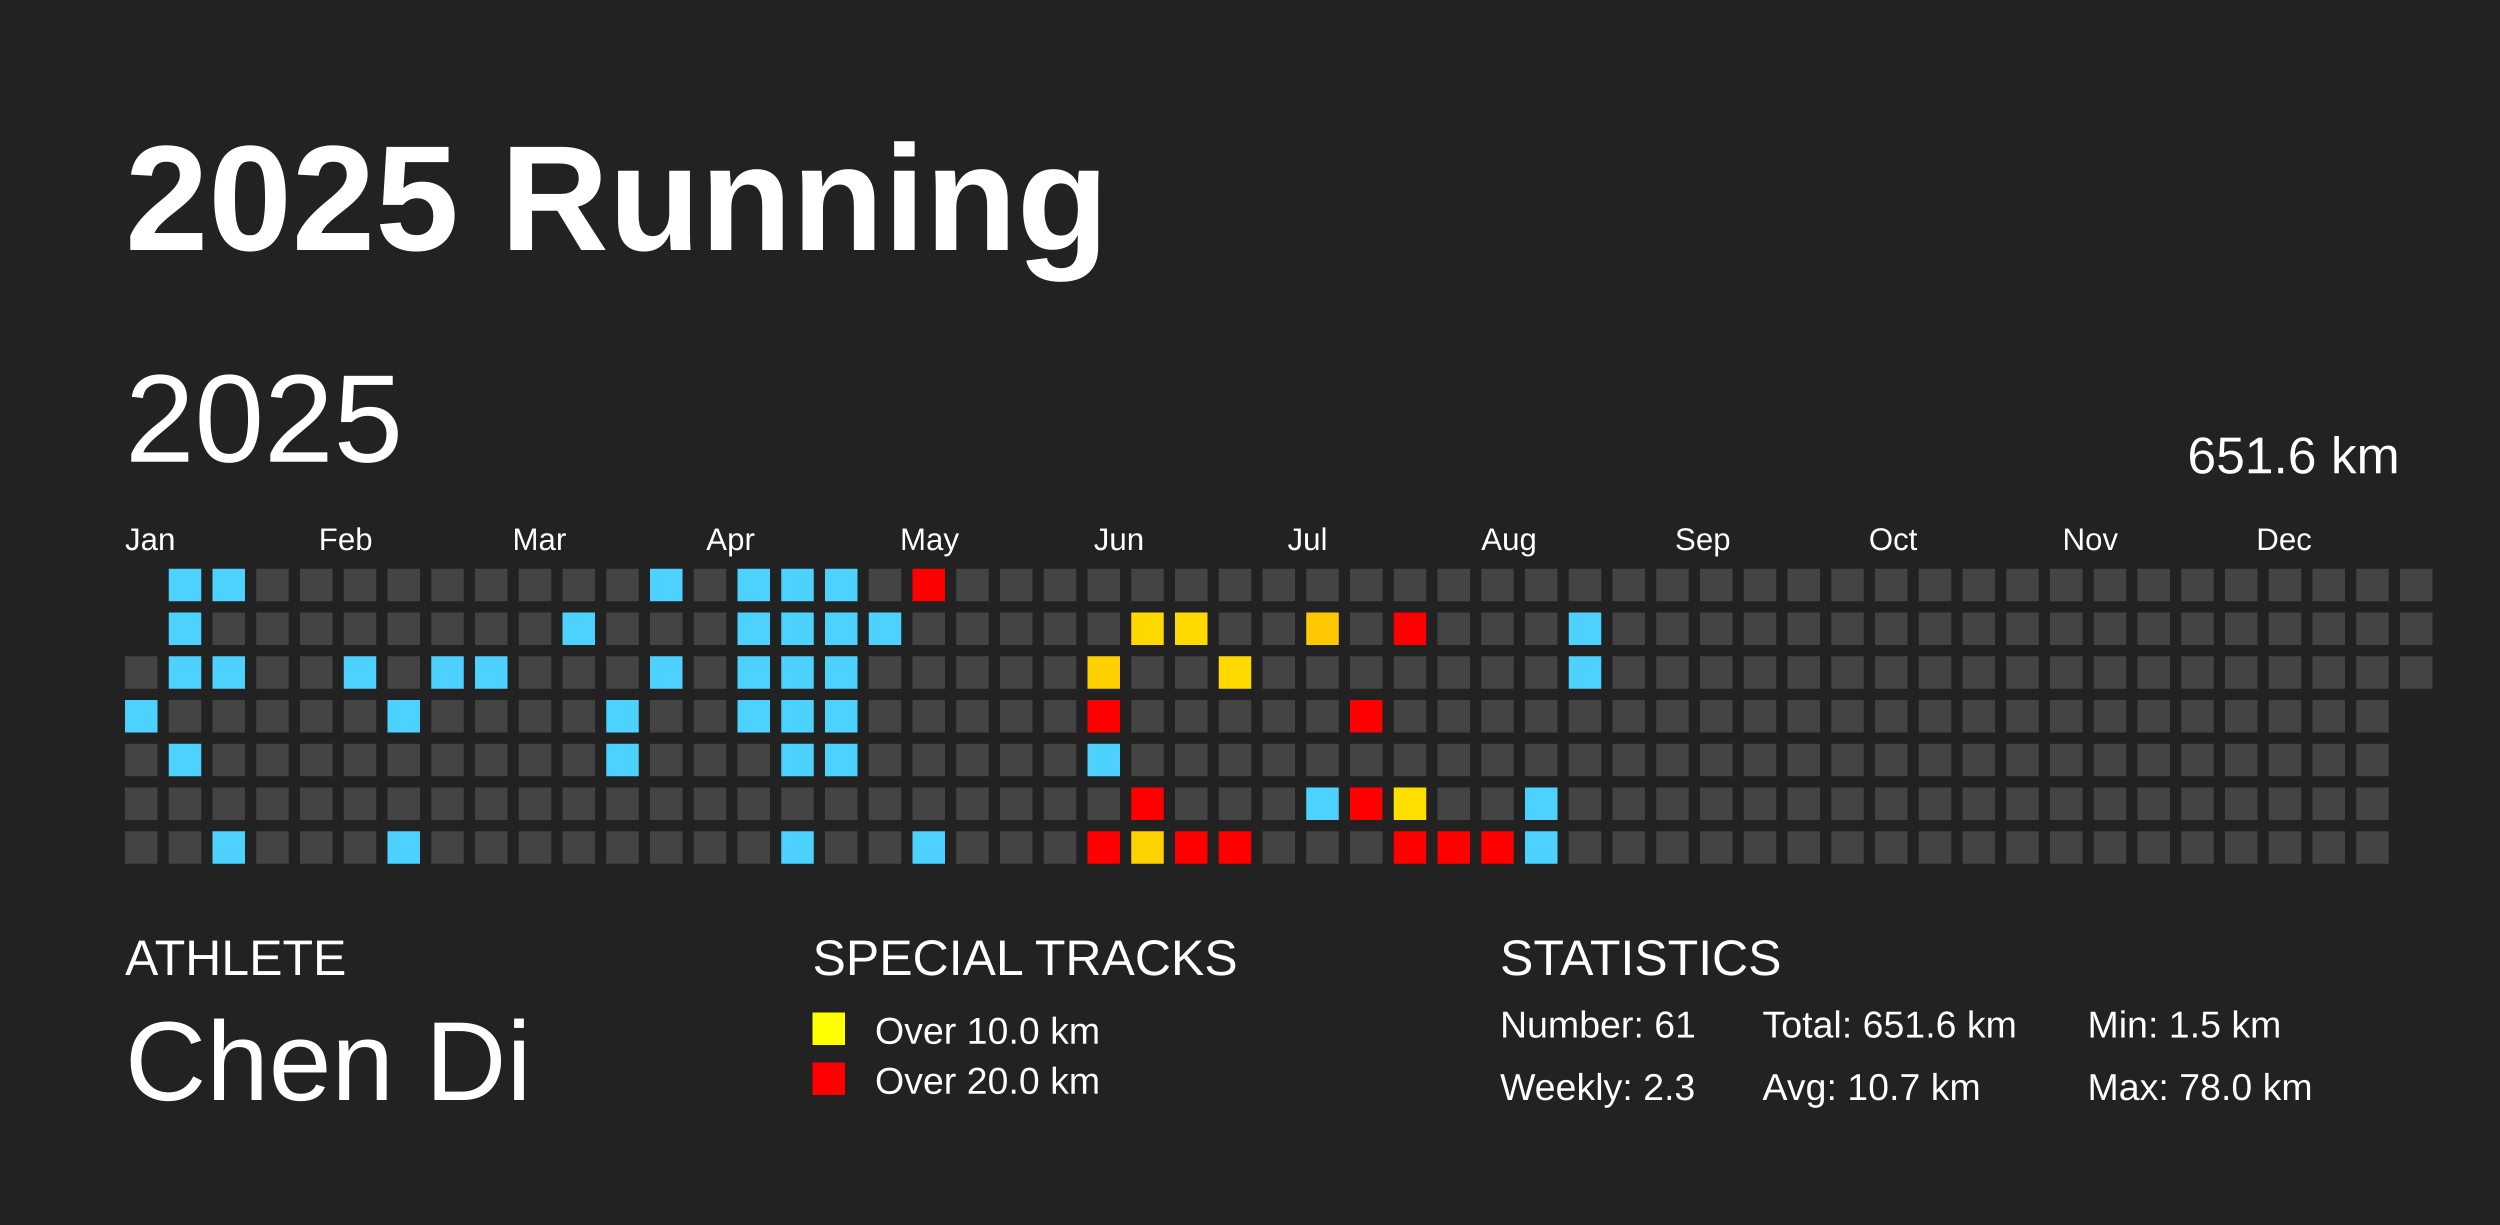
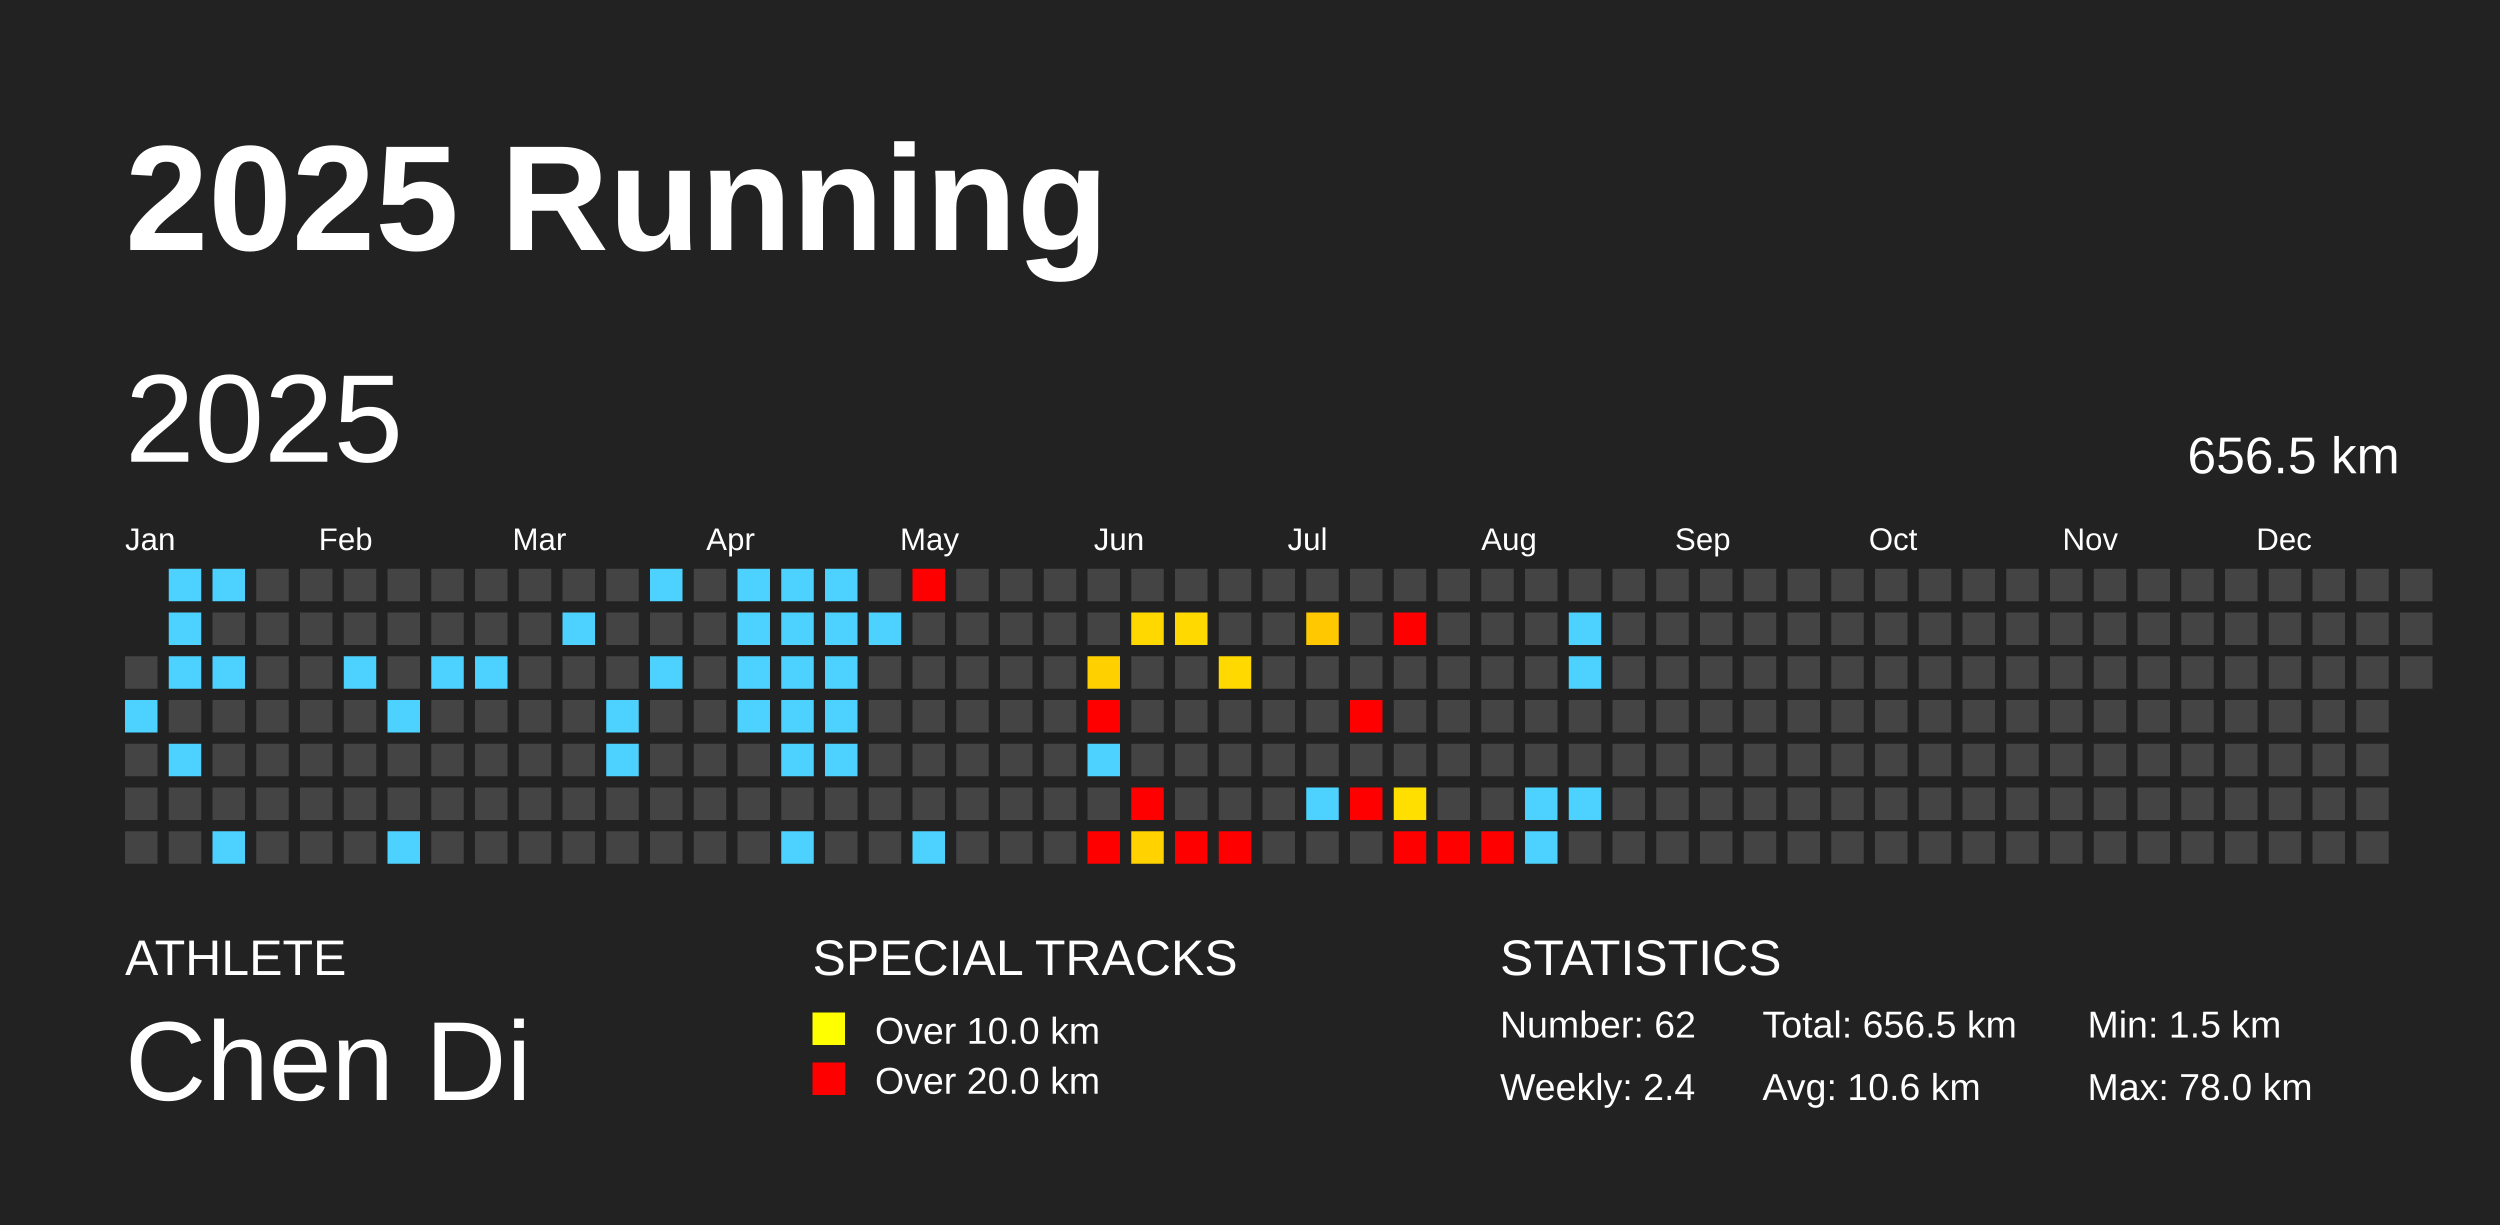
<svg xmlns="http://www.w3.org/2000/svg" baseProfile="full" height="98mm" version="1.1" viewBox="0,0,200,98" width="200mm">
  <defs />
  <rect fill="#222222" height="98" width="200" x="0" y="0" />
  <text fill="#FFFFFF" style="font-size:12px; font-family:Arial; font-weight:bold;" x="10" y="20">2025 Running</text>
  <text fill="#FFFFFF" style="font-size:4px; font-family:Arial" x="10" y="78">ATHLETE</text>
  <text fill="#FFFFFF" style="font-size:9px; font-family:Arial" x="10" y="88">Chen Di</text>
  <text fill="#FFFFFF" style="font-size:4px; font-family:Arial" x="65" y="78">SPECIAL TRACKS</text>
  <rect fill="yellow" height="2.6" width="2.6" x="65" y="81" />
  <text fill="#FFFFFF" style="font-size:3px; font-family:Arial" x="70" y="83.5">Over 10.0 km</text>
  <rect fill="red" height="2.6" width="2.6" x="65" y="85" />
  <text fill="#FFFFFF" style="font-size:3px; font-family:Arial" x="70" y="87.5">Over 20.0 km</text>
  <text fill="#FFFFFF" style="font-size:4px; font-family:Arial" x="120" y="78">STATISTICS</text>
-   <text fill="#FFFFFF" style="font-size:3px; font-family:Arial" x="120" y="83">Number: 61</text>
-   <text fill="#FFFFFF" style="font-size:3px; font-family:Arial" x="120" y="88">Weekly: 2.3</text>
-   <text fill="#FFFFFF" style="font-size:3px; font-family:Arial" x="141" y="83">Total: 651.6 km</text>
-   <text fill="#FFFFFF" style="font-size:3px; font-family:Arial" x="141" y="88">Avg: 10.7 km</text>
+   <text fill="#FFFFFF" style="font-size:3px; font-family:Arial" x="120" y="83">Number: 62</text>
+   <text fill="#FFFFFF" style="font-size:3px; font-family:Arial" x="120" y="88">Weekly: 2.4</text>
+   <text fill="#FFFFFF" style="font-size:3px; font-family:Arial" x="141" y="83">Total: 656.5 km</text>
+   <text fill="#FFFFFF" style="font-size:3px; font-family:Arial" x="141" y="88">Avg: 10.6 km</text>
  <text fill="#FFFFFF" style="font-size:3px; font-family:Arial" x="167" y="83">Min: 1.5 km</text>
  <text fill="#FFFFFF" style="font-size:3px; font-family:Arial" x="167" y="88">Max: 78.0 km</text>
  <text dominant-baseline="hanging" fill="#FFFFFF" style="font-size:10.0px; font-family:Arial;" x="10" y="30">2025</text>
-   <text dominant-baseline="hanging" fill="#FFFFFF" style="font-size:4.125px; font-family:Arial;" x="175" y="35">651.6 km</text>
+   <text dominant-baseline="hanging" fill="#FFFFFF" style="font-size:4.125px; font-family:Arial;" x="175" y="35">656.5 km</text>
  <text fill="#FFFFFF" style="font-size:2.5px; font-family:Arial" x="10.0" y="44">Jan</text>
  <text fill="#FFFFFF" style="font-size:2.5px; font-family:Arial" x="25.5" y="44">Feb</text>
  <text fill="#FFFFFF" style="font-size:2.5px; font-family:Arial" x="41.0" y="44">Mar</text>
  <text fill="#FFFFFF" style="font-size:2.5px; font-family:Arial" x="56.5" y="44">Apr</text>
  <text fill="#FFFFFF" style="font-size:2.5px; font-family:Arial" x="72.0" y="44">May</text>
  <text fill="#FFFFFF" style="font-size:2.5px; font-family:Arial" x="87.5" y="44">Jun</text>
  <text fill="#FFFFFF" style="font-size:2.5px; font-family:Arial" x="103.0" y="44">Jul</text>
  <text fill="#FFFFFF" style="font-size:2.5px; font-family:Arial" x="118.5" y="44">Aug</text>
  <text fill="#FFFFFF" style="font-size:2.5px; font-family:Arial" x="134.0" y="44">Sep</text>
  <text fill="#FFFFFF" style="font-size:2.5px; font-family:Arial" x="149.5" y="44">Oct</text>
  <text fill="#FFFFFF" style="font-size:2.5px; font-family:Arial" x="165.0" y="44">Nov</text>
  <text fill="#FFFFFF" style="font-size:2.5px; font-family:Arial" x="180.5" y="44">Dec</text>
  <rect fill="#444444" height="2.6" width="2.6" x="10.0" y="52.5" />
  <rect fill="#4dd2ff" height="2.6" width="2.6" x="10.0" y="56.0" />
  <rect fill="#444444" height="2.6" width="2.6" x="10.0" y="59.5" />
  <rect fill="#444444" height="2.6" width="2.6" x="10.0" y="63.0" />
  <rect fill="#444444" height="2.6" width="2.6" x="10.0" y="66.5" />
  <rect fill="#4dd2ff" height="2.6" width="2.6" x="13.5" y="45.5" />
  <rect fill="#4dd2ff" height="2.6" width="2.6" x="13.5" y="49.0" />
  <rect fill="#4dd2ff" height="2.6" width="2.6" x="13.5" y="52.5" />
  <rect fill="#444444" height="2.6" width="2.6" x="13.5" y="56.0" />
  <rect fill="#4dd2ff" height="2.6" width="2.6" x="13.5" y="59.5" />
  <rect fill="#444444" height="2.6" width="2.6" x="13.5" y="63.0" />
  <rect fill="#444444" height="2.6" width="2.6" x="13.5" y="66.5" />
  <rect fill="#4dd2ff" height="2.6" width="2.6" x="17.0" y="45.5" />
  <rect fill="#444444" height="2.6" width="2.6" x="17.0" y="49.0" />
  <rect fill="#4dd2ff" height="2.6" width="2.6" x="17.0" y="52.5" />
  <rect fill="#444444" height="2.6" width="2.6" x="17.0" y="56.0" />
  <rect fill="#444444" height="2.6" width="2.6" x="17.0" y="59.5" />
  <rect fill="#444444" height="2.6" width="2.6" x="17.0" y="63.0" />
  <rect fill="#4dd2ff" height="2.6" width="2.6" x="17.0" y="66.5" />
  <rect fill="#444444" height="2.6" width="2.6" x="20.5" y="45.5" />
  <rect fill="#444444" height="2.6" width="2.6" x="20.5" y="49.0" />
  <rect fill="#444444" height="2.6" width="2.6" x="20.5" y="52.5" />
  <rect fill="#444444" height="2.6" width="2.6" x="20.5" y="56.0" />
  <rect fill="#444444" height="2.6" width="2.6" x="20.5" y="59.5" />
  <rect fill="#444444" height="2.6" width="2.6" x="20.5" y="63.0" />
  <rect fill="#444444" height="2.6" width="2.6" x="20.5" y="66.5" />
  <rect fill="#444444" height="2.6" width="2.6" x="24.0" y="45.5" />
  <rect fill="#444444" height="2.6" width="2.6" x="24.0" y="49.0" />
  <rect fill="#444444" height="2.6" width="2.6" x="24.0" y="52.5" />
  <rect fill="#444444" height="2.6" width="2.6" x="24.0" y="56.0" />
  <rect fill="#444444" height="2.6" width="2.6" x="24.0" y="59.5" />
  <rect fill="#444444" height="2.6" width="2.6" x="24.0" y="63.0" />
  <rect fill="#444444" height="2.6" width="2.6" x="24.0" y="66.5" />
  <rect fill="#444444" height="2.6" width="2.6" x="27.5" y="45.5" />
  <rect fill="#444444" height="2.6" width="2.6" x="27.5" y="49.0" />
  <rect fill="#4dd2ff" height="2.6" width="2.6" x="27.5" y="52.5" />
  <rect fill="#444444" height="2.6" width="2.6" x="27.5" y="56.0" />
  <rect fill="#444444" height="2.6" width="2.6" x="27.5" y="59.5" />
  <rect fill="#444444" height="2.6" width="2.6" x="27.5" y="63.0" />
  <rect fill="#444444" height="2.6" width="2.6" x="27.5" y="66.5" />
  <rect fill="#444444" height="2.6" width="2.6" x="31.0" y="45.5" />
  <rect fill="#444444" height="2.6" width="2.6" x="31.0" y="49.0" />
  <rect fill="#444444" height="2.6" width="2.6" x="31.0" y="52.5" />
  <rect fill="#4dd2ff" height="2.6" width="2.6" x="31.0" y="56.0" />
  <rect fill="#444444" height="2.6" width="2.6" x="31.0" y="59.5" />
  <rect fill="#444444" height="2.6" width="2.6" x="31.0" y="63.0" />
  <rect fill="#4dd2ff" height="2.6" width="2.6" x="31.0" y="66.5" />
  <rect fill="#444444" height="2.6" width="2.6" x="34.5" y="45.5" />
  <rect fill="#444444" height="2.6" width="2.6" x="34.5" y="49.0" />
  <rect fill="#4dd2ff" height="2.6" width="2.6" x="34.5" y="52.5" />
  <rect fill="#444444" height="2.6" width="2.6" x="34.5" y="56.0" />
  <rect fill="#444444" height="2.6" width="2.6" x="34.5" y="59.5" />
  <rect fill="#444444" height="2.6" width="2.6" x="34.5" y="63.0" />
  <rect fill="#444444" height="2.6" width="2.6" x="34.5" y="66.5" />
  <rect fill="#444444" height="2.6" width="2.6" x="38.0" y="45.5" />
  <rect fill="#444444" height="2.6" width="2.6" x="38.0" y="49.0" />
  <rect fill="#4dd2ff" height="2.6" width="2.6" x="38.0" y="52.5" />
  <rect fill="#444444" height="2.6" width="2.6" x="38.0" y="56.0" />
  <rect fill="#444444" height="2.6" width="2.6" x="38.0" y="59.5" />
  <rect fill="#444444" height="2.6" width="2.6" x="38.0" y="63.0" />
  <rect fill="#444444" height="2.6" width="2.6" x="38.0" y="66.5" />
  <rect fill="#444444" height="2.6" width="2.6" x="41.5" y="45.5" />
  <rect fill="#444444" height="2.6" width="2.6" x="41.5" y="49.0" />
  <rect fill="#444444" height="2.6" width="2.6" x="41.5" y="52.5" />
  <rect fill="#444444" height="2.6" width="2.6" x="41.5" y="56.0" />
  <rect fill="#444444" height="2.6" width="2.6" x="41.5" y="59.5" />
  <rect fill="#444444" height="2.6" width="2.6" x="41.5" y="63.0" />
  <rect fill="#444444" height="2.6" width="2.6" x="41.5" y="66.5" />
  <rect fill="#444444" height="2.6" width="2.6" x="45.0" y="45.5" />
  <rect fill="#4dd2ff" height="2.6" width="2.6" x="45.0" y="49.0" />
  <rect fill="#444444" height="2.6" width="2.6" x="45.0" y="52.5" />
  <rect fill="#444444" height="2.6" width="2.6" x="45.0" y="56.0" />
  <rect fill="#444444" height="2.6" width="2.6" x="45.0" y="59.5" />
  <rect fill="#444444" height="2.6" width="2.6" x="45.0" y="63.0" />
  <rect fill="#444444" height="2.6" width="2.6" x="45.0" y="66.5" />
  <rect fill="#444444" height="2.6" width="2.6" x="48.5" y="45.5" />
  <rect fill="#444444" height="2.6" width="2.6" x="48.5" y="49.0" />
  <rect fill="#444444" height="2.6" width="2.6" x="48.5" y="52.5" />
  <rect fill="#4dd2ff" height="2.6" width="2.6" x="48.5" y="56.0" />
  <rect fill="#4dd2ff" height="2.6" width="2.6" x="48.5" y="59.5" />
  <rect fill="#444444" height="2.6" width="2.6" x="48.5" y="63.0" />
  <rect fill="#444444" height="2.6" width="2.6" x="48.5" y="66.5" />
  <rect fill="#4dd2ff" height="2.6" width="2.6" x="52.0" y="45.5" />
  <rect fill="#444444" height="2.6" width="2.6" x="52.0" y="49.0" />
  <rect fill="#4dd2ff" height="2.6" width="2.6" x="52.0" y="52.5" />
  <rect fill="#444444" height="2.6" width="2.6" x="52.0" y="56.0" />
  <rect fill="#444444" height="2.6" width="2.6" x="52.0" y="59.5" />
  <rect fill="#444444" height="2.6" width="2.6" x="52.0" y="63.0" />
  <rect fill="#444444" height="2.6" width="2.6" x="52.0" y="66.5" />
  <rect fill="#444444" height="2.6" width="2.6" x="55.5" y="45.5" />
  <rect fill="#444444" height="2.6" width="2.6" x="55.5" y="49.0" />
  <rect fill="#444444" height="2.6" width="2.6" x="55.5" y="52.5" />
  <rect fill="#444444" height="2.6" width="2.6" x="55.5" y="56.0" />
  <rect fill="#444444" height="2.6" width="2.6" x="55.5" y="59.5" />
  <rect fill="#444444" height="2.6" width="2.6" x="55.5" y="63.0" />
  <rect fill="#444444" height="2.6" width="2.6" x="55.5" y="66.5" />
  <rect fill="#4dd2ff" height="2.6" width="2.6" x="59.0" y="45.5" />
  <rect fill="#4dd2ff" height="2.6" width="2.6" x="59.0" y="49.0" />
  <rect fill="#4dd2ff" height="2.6" width="2.6" x="59.0" y="52.5" />
  <rect fill="#4dd2ff" height="2.6" width="2.6" x="59.0" y="56.0" />
  <rect fill="#444444" height="2.6" width="2.6" x="59.0" y="59.5" />
  <rect fill="#444444" height="2.6" width="2.6" x="59.0" y="63.0" />
  <rect fill="#444444" height="2.6" width="2.6" x="59.0" y="66.5" />
  <rect fill="#4dd2ff" height="2.6" width="2.6" x="62.5" y="45.5" />
  <rect fill="#4dd2ff" height="2.6" width="2.6" x="62.5" y="49.0" />
  <rect fill="#4dd2ff" height="2.6" width="2.6" x="62.5" y="52.5" />
  <rect fill="#4dd2ff" height="2.6" width="2.6" x="62.5" y="56.0" />
  <rect fill="#4dd2ff" height="2.6" width="2.6" x="62.5" y="59.5" />
  <rect fill="#444444" height="2.6" width="2.6" x="62.5" y="63.0" />
  <rect fill="#4dd2ff" height="2.6" width="2.6" x="62.5" y="66.5" />
  <rect fill="#4dd2ff" height="2.6" width="2.6" x="66.0" y="45.5" />
  <rect fill="#4dd2ff" height="2.6" width="2.6" x="66.0" y="49.0" />
  <rect fill="#4dd2ff" height="2.6" width="2.6" x="66.0" y="52.5" />
  <rect fill="#4dd2ff" height="2.6" width="2.6" x="66.0" y="56.0" />
  <rect fill="#4dd2ff" height="2.6" width="2.6" x="66.0" y="59.5" />
  <rect fill="#444444" height="2.6" width="2.6" x="66.0" y="63.0" />
  <rect fill="#444444" height="2.6" width="2.6" x="66.0" y="66.5" />
  <rect fill="#444444" height="2.6" width="2.6" x="69.5" y="45.5" />
  <rect fill="#4dd2ff" height="2.6" width="2.6" x="69.5" y="49.0" />
  <rect fill="#444444" height="2.6" width="2.6" x="69.5" y="52.5" />
  <rect fill="#444444" height="2.6" width="2.6" x="69.5" y="56.0" />
  <rect fill="#444444" height="2.6" width="2.6" x="69.5" y="59.5" />
  <rect fill="#444444" height="2.6" width="2.6" x="69.5" y="63.0" />
  <rect fill="#444444" height="2.6" width="2.6" x="69.5" y="66.5" />
  <rect fill="red" height="2.6" width="2.6" x="73.0" y="45.5" />
  <rect fill="#444444" height="2.6" width="2.6" x="73.0" y="49.0" />
  <rect fill="#444444" height="2.6" width="2.6" x="73.0" y="52.5" />
  <rect fill="#444444" height="2.6" width="2.6" x="73.0" y="56.0" />
  <rect fill="#444444" height="2.6" width="2.6" x="73.0" y="59.5" />
  <rect fill="#444444" height="2.6" width="2.6" x="73.0" y="63.0" />
  <rect fill="#4dd2ff" height="2.6" width="2.6" x="73.0" y="66.5" />
  <rect fill="#444444" height="2.6" width="2.6" x="76.5" y="45.5" />
  <rect fill="#444444" height="2.6" width="2.6" x="76.5" y="49.0" />
  <rect fill="#444444" height="2.6" width="2.6" x="76.5" y="52.5" />
  <rect fill="#444444" height="2.6" width="2.6" x="76.5" y="56.0" />
  <rect fill="#444444" height="2.6" width="2.6" x="76.5" y="59.5" />
  <rect fill="#444444" height="2.6" width="2.6" x="76.5" y="63.0" />
  <rect fill="#444444" height="2.6" width="2.6" x="76.5" y="66.5" />
  <rect fill="#444444" height="2.6" width="2.6" x="80.0" y="45.5" />
  <rect fill="#444444" height="2.6" width="2.6" x="80.0" y="49.0" />
  <rect fill="#444444" height="2.6" width="2.6" x="80.0" y="52.5" />
  <rect fill="#444444" height="2.6" width="2.6" x="80.0" y="56.0" />
  <rect fill="#444444" height="2.6" width="2.6" x="80.0" y="59.5" />
  <rect fill="#444444" height="2.6" width="2.6" x="80.0" y="63.0" />
  <rect fill="#444444" height="2.6" width="2.6" x="80.0" y="66.5" />
  <rect fill="#444444" height="2.6" width="2.6" x="83.5" y="45.5" />
  <rect fill="#444444" height="2.6" width="2.6" x="83.5" y="49.0" />
  <rect fill="#444444" height="2.6" width="2.6" x="83.5" y="52.5" />
  <rect fill="#444444" height="2.6" width="2.6" x="83.5" y="56.0" />
  <rect fill="#444444" height="2.6" width="2.6" x="83.5" y="59.5" />
  <rect fill="#444444" height="2.6" width="2.6" x="83.5" y="63.0" />
  <rect fill="#444444" height="2.6" width="2.6" x="83.5" y="66.5" />
  <rect fill="#444444" height="2.6" width="2.6" x="87.0" y="45.5" />
  <rect fill="#444444" height="2.6" width="2.6" x="87.0" y="49.0" />
  <rect fill="#ffd000" height="2.6" width="2.6" x="87.0" y="52.5" />
  <rect fill="red" height="2.6" width="2.6" x="87.0" y="56.0" />
  <rect fill="#4dd2ff" height="2.6" width="2.6" x="87.0" y="59.5" />
  <rect fill="#444444" height="2.6" width="2.6" x="87.0" y="63.0" />
  <rect fill="red" height="2.6" width="2.6" x="87.0" y="66.5" />
  <rect fill="#444444" height="2.6" width="2.6" x="90.5" y="45.5" />
  <rect fill="#ffd800" height="2.6" width="2.6" x="90.5" y="49.0" />
  <rect fill="#444444" height="2.6" width="2.6" x="90.5" y="52.5" />
  <rect fill="#444444" height="2.6" width="2.6" x="90.5" y="56.0" />
  <rect fill="#444444" height="2.6" width="2.6" x="90.5" y="59.5" />
  <rect fill="red" height="2.6" width="2.6" x="90.5" y="63.0" />
  <rect fill="#ffd200" height="2.6" width="2.6" x="90.5" y="66.5" />
  <rect fill="#444444" height="2.6" width="2.6" x="94.0" y="45.5" />
  <rect fill="#ffd900" height="2.6" width="2.6" x="94.0" y="49.0" />
  <rect fill="#444444" height="2.6" width="2.6" x="94.0" y="52.5" />
  <rect fill="#444444" height="2.6" width="2.6" x="94.0" y="56.0" />
  <rect fill="#444444" height="2.6" width="2.6" x="94.0" y="59.5" />
  <rect fill="#444444" height="2.6" width="2.6" x="94.0" y="63.0" />
  <rect fill="red" height="2.6" width="2.6" x="94.0" y="66.5" />
  <rect fill="#444444" height="2.6" width="2.6" x="97.5" y="45.5" />
  <rect fill="#444444" height="2.6" width="2.6" x="97.5" y="49.0" />
  <rect fill="#ffd900" height="2.6" width="2.6" x="97.5" y="52.5" />
  <rect fill="#444444" height="2.6" width="2.6" x="97.5" y="56.0" />
  <rect fill="#444444" height="2.6" width="2.6" x="97.5" y="59.5" />
  <rect fill="#444444" height="2.6" width="2.6" x="97.5" y="63.0" />
  <rect fill="red" height="2.6" width="2.6" x="97.5" y="66.5" />
  <rect fill="#444444" height="2.6" width="2.6" x="101.0" y="45.5" />
  <rect fill="#444444" height="2.6" width="2.6" x="101.0" y="49.0" />
  <rect fill="#444444" height="2.6" width="2.6" x="101.0" y="52.5" />
  <rect fill="#444444" height="2.6" width="2.6" x="101.0" y="56.0" />
  <rect fill="#444444" height="2.6" width="2.6" x="101.0" y="59.5" />
  <rect fill="#444444" height="2.6" width="2.6" x="101.0" y="63.0" />
  <rect fill="#444444" height="2.6" width="2.6" x="101.0" y="66.5" />
  <rect fill="#444444" height="2.6" width="2.6" x="104.5" y="45.5" />
  <rect fill="#ffc800" height="2.6" width="2.6" x="104.5" y="49.0" />
  <rect fill="#444444" height="2.6" width="2.6" x="104.5" y="52.5" />
  <rect fill="#444444" height="2.6" width="2.6" x="104.5" y="56.0" />
  <rect fill="#444444" height="2.6" width="2.6" x="104.5" y="59.5" />
  <rect fill="#4dd2ff" height="2.6" width="2.6" x="104.5" y="63.0" />
  <rect fill="#444444" height="2.6" width="2.6" x="104.5" y="66.5" />
  <rect fill="#444444" height="2.6" width="2.6" x="108.0" y="45.5" />
  <rect fill="#444444" height="2.6" width="2.6" x="108.0" y="49.0" />
  <rect fill="#444444" height="2.6" width="2.6" x="108.0" y="52.5" />
  <rect fill="red" height="2.6" width="2.6" x="108.0" y="56.0" />
  <rect fill="#444444" height="2.6" width="2.6" x="108.0" y="59.5" />
  <rect fill="red" height="2.6" width="2.6" x="108.0" y="63.0" />
  <rect fill="#444444" height="2.6" width="2.6" x="108.0" y="66.5" />
  <rect fill="#444444" height="2.6" width="2.6" x="111.5" y="45.5" />
  <rect fill="red" height="2.6" width="2.6" x="111.5" y="49.0" />
  <rect fill="#444444" height="2.6" width="2.6" x="111.5" y="52.5" />
  <rect fill="#444444" height="2.6" width="2.6" x="111.5" y="56.0" />
  <rect fill="#444444" height="2.6" width="2.6" x="111.5" y="59.5" />
  <rect fill="#ffdf00" height="2.6" width="2.6" x="111.5" y="63.0" />
  <rect fill="red" height="2.6" width="2.6" x="111.5" y="66.5" />
  <rect fill="#444444" height="2.6" width="2.6" x="115.0" y="45.5" />
  <rect fill="#444444" height="2.6" width="2.6" x="115.0" y="49.0" />
  <rect fill="#444444" height="2.6" width="2.6" x="115.0" y="52.5" />
  <rect fill="#444444" height="2.6" width="2.6" x="115.0" y="56.0" />
  <rect fill="#444444" height="2.6" width="2.6" x="115.0" y="59.5" />
  <rect fill="#444444" height="2.6" width="2.6" x="115.0" y="63.0" />
  <rect fill="red" height="2.6" width="2.6" x="115.0" y="66.5" />
  <rect fill="#444444" height="2.6" width="2.6" x="118.5" y="45.5" />
  <rect fill="#444444" height="2.6" width="2.6" x="118.5" y="49.0" />
  <rect fill="#444444" height="2.6" width="2.6" x="118.5" y="52.5" />
  <rect fill="#444444" height="2.6" width="2.6" x="118.5" y="56.0" />
  <rect fill="#444444" height="2.6" width="2.6" x="118.5" y="59.5" />
  <rect fill="#444444" height="2.6" width="2.6" x="118.5" y="63.0" />
  <rect fill="red" height="2.6" width="2.6" x="118.5" y="66.5" />
  <rect fill="#444444" height="2.6" width="2.6" x="122.0" y="45.5" />
  <rect fill="#444444" height="2.6" width="2.6" x="122.0" y="49.0" />
  <rect fill="#444444" height="2.6" width="2.6" x="122.0" y="52.5" />
  <rect fill="#444444" height="2.6" width="2.6" x="122.0" y="56.0" />
  <rect fill="#444444" height="2.6" width="2.6" x="122.0" y="59.5" />
  <rect fill="#4dd2ff" height="2.6" width="2.6" x="122.0" y="63.0" />
  <rect fill="#4dd2ff" height="2.6" width="2.6" x="122.0" y="66.5" />
  <rect fill="#444444" height="2.6" width="2.6" x="125.5" y="45.5" />
  <rect fill="#4dd2ff" height="2.6" width="2.6" x="125.5" y="49.0" />
  <rect fill="#4dd2ff" height="2.6" width="2.6" x="125.5" y="52.5" />
  <rect fill="#444444" height="2.6" width="2.6" x="125.5" y="56.0" />
  <rect fill="#444444" height="2.6" width="2.6" x="125.5" y="59.5" />
-   <rect fill="#444444" height="2.6" width="2.6" x="125.5" y="63.0" />
+   <rect fill="#4dd2ff" height="2.6" width="2.6" x="125.5" y="63.0" />
  <rect fill="#444444" height="2.6" width="2.6" x="125.5" y="66.5" />
  <rect fill="#444444" height="2.6" width="2.6" x="129.0" y="45.5" />
  <rect fill="#444444" height="2.6" width="2.6" x="129.0" y="49.0" />
  <rect fill="#444444" height="2.6" width="2.6" x="129.0" y="52.5" />
  <rect fill="#444444" height="2.6" width="2.6" x="129.0" y="56.0" />
  <rect fill="#444444" height="2.6" width="2.6" x="129.0" y="59.5" />
  <rect fill="#444444" height="2.6" width="2.6" x="129.0" y="63.0" />
  <rect fill="#444444" height="2.6" width="2.6" x="129.0" y="66.5" />
  <rect fill="#444444" height="2.6" width="2.6" x="132.5" y="45.5" />
  <rect fill="#444444" height="2.6" width="2.6" x="132.5" y="49.0" />
  <rect fill="#444444" height="2.6" width="2.6" x="132.5" y="52.5" />
  <rect fill="#444444" height="2.6" width="2.6" x="132.5" y="56.0" />
  <rect fill="#444444" height="2.6" width="2.6" x="132.5" y="59.5" />
  <rect fill="#444444" height="2.6" width="2.6" x="132.5" y="63.0" />
  <rect fill="#444444" height="2.6" width="2.6" x="132.5" y="66.5" />
  <rect fill="#444444" height="2.6" width="2.6" x="136.0" y="45.5" />
  <rect fill="#444444" height="2.6" width="2.6" x="136.0" y="49.0" />
  <rect fill="#444444" height="2.6" width="2.6" x="136.0" y="52.5" />
  <rect fill="#444444" height="2.6" width="2.6" x="136.0" y="56.0" />
  <rect fill="#444444" height="2.6" width="2.6" x="136.0" y="59.5" />
  <rect fill="#444444" height="2.6" width="2.6" x="136.0" y="63.0" />
  <rect fill="#444444" height="2.6" width="2.6" x="136.0" y="66.5" />
  <rect fill="#444444" height="2.6" width="2.6" x="139.5" y="45.5" />
  <rect fill="#444444" height="2.6" width="2.6" x="139.5" y="49.0" />
  <rect fill="#444444" height="2.6" width="2.6" x="139.5" y="52.5" />
  <rect fill="#444444" height="2.6" width="2.6" x="139.5" y="56.0" />
  <rect fill="#444444" height="2.6" width="2.6" x="139.5" y="59.5" />
  <rect fill="#444444" height="2.6" width="2.6" x="139.5" y="63.0" />
  <rect fill="#444444" height="2.6" width="2.6" x="139.5" y="66.5" />
  <rect fill="#444444" height="2.6" width="2.6" x="143.0" y="45.5" />
  <rect fill="#444444" height="2.6" width="2.6" x="143.0" y="49.0" />
  <rect fill="#444444" height="2.6" width="2.6" x="143.0" y="52.5" />
  <rect fill="#444444" height="2.6" width="2.6" x="143.0" y="56.0" />
  <rect fill="#444444" height="2.6" width="2.6" x="143.0" y="59.5" />
  <rect fill="#444444" height="2.6" width="2.6" x="143.0" y="63.0" />
  <rect fill="#444444" height="2.6" width="2.6" x="143.0" y="66.5" />
  <rect fill="#444444" height="2.6" width="2.6" x="146.5" y="45.5" />
  <rect fill="#444444" height="2.6" width="2.6" x="146.5" y="49.0" />
  <rect fill="#444444" height="2.6" width="2.6" x="146.5" y="52.5" />
  <rect fill="#444444" height="2.6" width="2.6" x="146.5" y="56.0" />
  <rect fill="#444444" height="2.6" width="2.6" x="146.5" y="59.5" />
  <rect fill="#444444" height="2.6" width="2.6" x="146.5" y="63.0" />
  <rect fill="#444444" height="2.6" width="2.6" x="146.5" y="66.5" />
  <rect fill="#444444" height="2.6" width="2.6" x="150.0" y="45.5" />
  <rect fill="#444444" height="2.6" width="2.6" x="150.0" y="49.0" />
  <rect fill="#444444" height="2.6" width="2.6" x="150.0" y="52.5" />
  <rect fill="#444444" height="2.6" width="2.6" x="150.0" y="56.0" />
  <rect fill="#444444" height="2.6" width="2.6" x="150.0" y="59.5" />
  <rect fill="#444444" height="2.6" width="2.6" x="150.0" y="63.0" />
  <rect fill="#444444" height="2.6" width="2.6" x="150.0" y="66.5" />
  <rect fill="#444444" height="2.6" width="2.6" x="153.5" y="45.5" />
  <rect fill="#444444" height="2.6" width="2.6" x="153.5" y="49.0" />
  <rect fill="#444444" height="2.6" width="2.6" x="153.5" y="52.5" />
  <rect fill="#444444" height="2.6" width="2.6" x="153.5" y="56.0" />
  <rect fill="#444444" height="2.6" width="2.6" x="153.5" y="59.5" />
  <rect fill="#444444" height="2.6" width="2.6" x="153.5" y="63.0" />
  <rect fill="#444444" height="2.6" width="2.6" x="153.5" y="66.5" />
  <rect fill="#444444" height="2.6" width="2.6" x="157.0" y="45.5" />
  <rect fill="#444444" height="2.6" width="2.6" x="157.0" y="49.0" />
  <rect fill="#444444" height="2.6" width="2.6" x="157.0" y="52.5" />
  <rect fill="#444444" height="2.6" width="2.6" x="157.0" y="56.0" />
  <rect fill="#444444" height="2.6" width="2.6" x="157.0" y="59.5" />
  <rect fill="#444444" height="2.6" width="2.6" x="157.0" y="63.0" />
  <rect fill="#444444" height="2.6" width="2.6" x="157.0" y="66.5" />
  <rect fill="#444444" height="2.6" width="2.6" x="160.5" y="45.5" />
  <rect fill="#444444" height="2.6" width="2.6" x="160.5" y="49.0" />
  <rect fill="#444444" height="2.6" width="2.6" x="160.5" y="52.5" />
  <rect fill="#444444" height="2.6" width="2.6" x="160.5" y="56.0" />
  <rect fill="#444444" height="2.6" width="2.6" x="160.5" y="59.5" />
  <rect fill="#444444" height="2.6" width="2.6" x="160.5" y="63.0" />
  <rect fill="#444444" height="2.6" width="2.6" x="160.5" y="66.5" />
  <rect fill="#444444" height="2.6" width="2.6" x="164.0" y="45.5" />
  <rect fill="#444444" height="2.6" width="2.6" x="164.0" y="49.0" />
  <rect fill="#444444" height="2.6" width="2.6" x="164.0" y="52.5" />
  <rect fill="#444444" height="2.6" width="2.6" x="164.0" y="56.0" />
  <rect fill="#444444" height="2.6" width="2.6" x="164.0" y="59.5" />
  <rect fill="#444444" height="2.6" width="2.6" x="164.0" y="63.0" />
  <rect fill="#444444" height="2.6" width="2.6" x="164.0" y="66.5" />
  <rect fill="#444444" height="2.6" width="2.6" x="167.5" y="45.5" />
  <rect fill="#444444" height="2.6" width="2.6" x="167.5" y="49.0" />
  <rect fill="#444444" height="2.6" width="2.6" x="167.5" y="52.5" />
  <rect fill="#444444" height="2.6" width="2.6" x="167.5" y="56.0" />
  <rect fill="#444444" height="2.6" width="2.6" x="167.5" y="59.5" />
  <rect fill="#444444" height="2.6" width="2.6" x="167.5" y="63.0" />
  <rect fill="#444444" height="2.6" width="2.6" x="167.5" y="66.5" />
  <rect fill="#444444" height="2.6" width="2.6" x="171.0" y="45.5" />
  <rect fill="#444444" height="2.6" width="2.6" x="171.0" y="49.0" />
  <rect fill="#444444" height="2.6" width="2.6" x="171.0" y="52.5" />
  <rect fill="#444444" height="2.6" width="2.6" x="171.0" y="56.0" />
  <rect fill="#444444" height="2.6" width="2.6" x="171.0" y="59.5" />
  <rect fill="#444444" height="2.6" width="2.6" x="171.0" y="63.0" />
  <rect fill="#444444" height="2.6" width="2.6" x="171.0" y="66.5" />
  <rect fill="#444444" height="2.6" width="2.6" x="174.5" y="45.5" />
  <rect fill="#444444" height="2.6" width="2.6" x="174.5" y="49.0" />
  <rect fill="#444444" height="2.6" width="2.6" x="174.5" y="52.5" />
  <rect fill="#444444" height="2.6" width="2.6" x="174.5" y="56.0" />
  <rect fill="#444444" height="2.6" width="2.6" x="174.5" y="59.5" />
  <rect fill="#444444" height="2.6" width="2.6" x="174.5" y="63.0" />
  <rect fill="#444444" height="2.6" width="2.6" x="174.5" y="66.5" />
  <rect fill="#444444" height="2.6" width="2.6" x="178.0" y="45.5" />
  <rect fill="#444444" height="2.6" width="2.6" x="178.0" y="49.0" />
  <rect fill="#444444" height="2.6" width="2.6" x="178.0" y="52.5" />
  <rect fill="#444444" height="2.6" width="2.6" x="178.0" y="56.0" />
  <rect fill="#444444" height="2.6" width="2.6" x="178.0" y="59.5" />
  <rect fill="#444444" height="2.6" width="2.6" x="178.0" y="63.0" />
  <rect fill="#444444" height="2.6" width="2.6" x="178.0" y="66.5" />
  <rect fill="#444444" height="2.6" width="2.6" x="181.5" y="45.5" />
  <rect fill="#444444" height="2.6" width="2.6" x="181.5" y="49.0" />
  <rect fill="#444444" height="2.6" width="2.6" x="181.5" y="52.5" />
  <rect fill="#444444" height="2.6" width="2.6" x="181.5" y="56.0" />
  <rect fill="#444444" height="2.6" width="2.6" x="181.5" y="59.5" />
  <rect fill="#444444" height="2.6" width="2.6" x="181.5" y="63.0" />
  <rect fill="#444444" height="2.6" width="2.6" x="181.5" y="66.5" />
  <rect fill="#444444" height="2.6" width="2.6" x="185.0" y="45.5" />
  <rect fill="#444444" height="2.6" width="2.6" x="185.0" y="49.0" />
  <rect fill="#444444" height="2.6" width="2.6" x="185.0" y="52.5" />
  <rect fill="#444444" height="2.6" width="2.6" x="185.0" y="56.0" />
  <rect fill="#444444" height="2.6" width="2.6" x="185.0" y="59.5" />
  <rect fill="#444444" height="2.6" width="2.6" x="185.0" y="63.0" />
  <rect fill="#444444" height="2.6" width="2.6" x="185.0" y="66.5" />
  <rect fill="#444444" height="2.6" width="2.6" x="188.5" y="45.5" />
  <rect fill="#444444" height="2.6" width="2.6" x="188.5" y="49.0" />
  <rect fill="#444444" height="2.6" width="2.6" x="188.5" y="52.5" />
  <rect fill="#444444" height="2.6" width="2.6" x="188.5" y="56.0" />
  <rect fill="#444444" height="2.6" width="2.6" x="188.5" y="59.5" />
  <rect fill="#444444" height="2.6" width="2.6" x="188.5" y="63.0" />
  <rect fill="#444444" height="2.6" width="2.6" x="188.5" y="66.5" />
  <rect fill="#444444" height="2.6" width="2.6" x="192.0" y="45.5" />
  <rect fill="#444444" height="2.6" width="2.6" x="192.0" y="49.0" />
  <rect fill="#444444" height="2.6" width="2.6" x="192.0" y="52.5" />
</svg>
